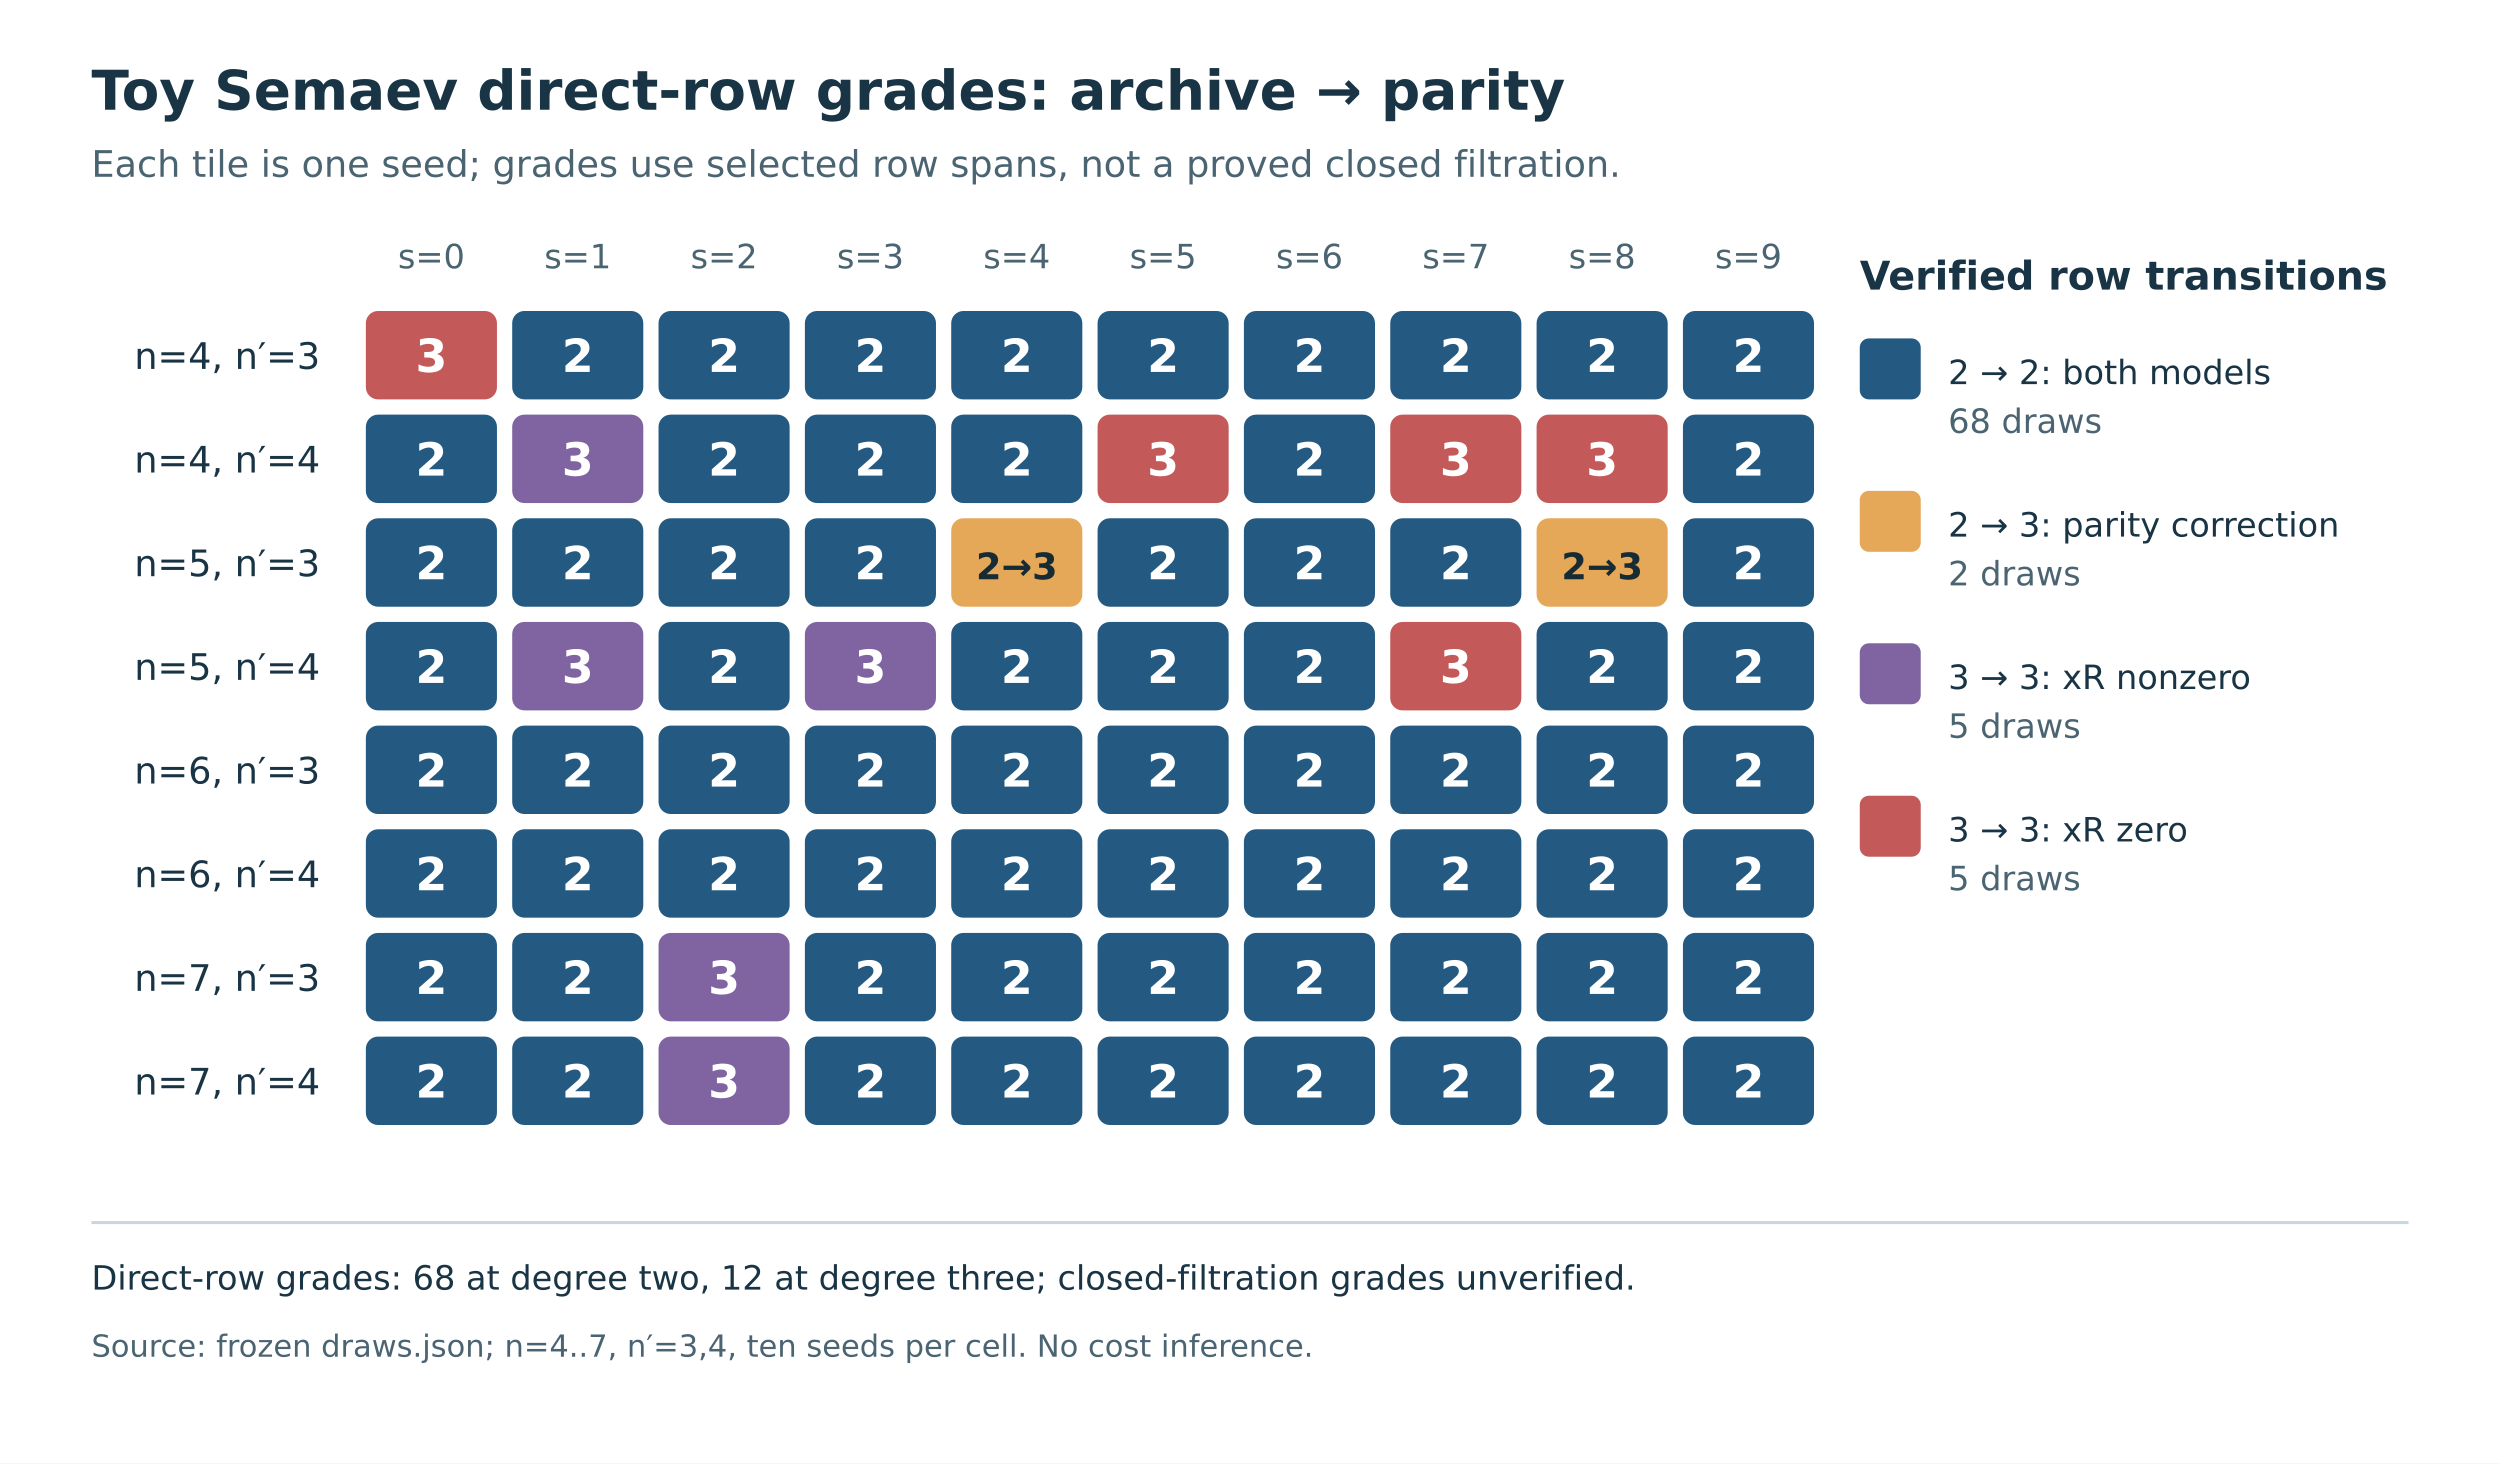
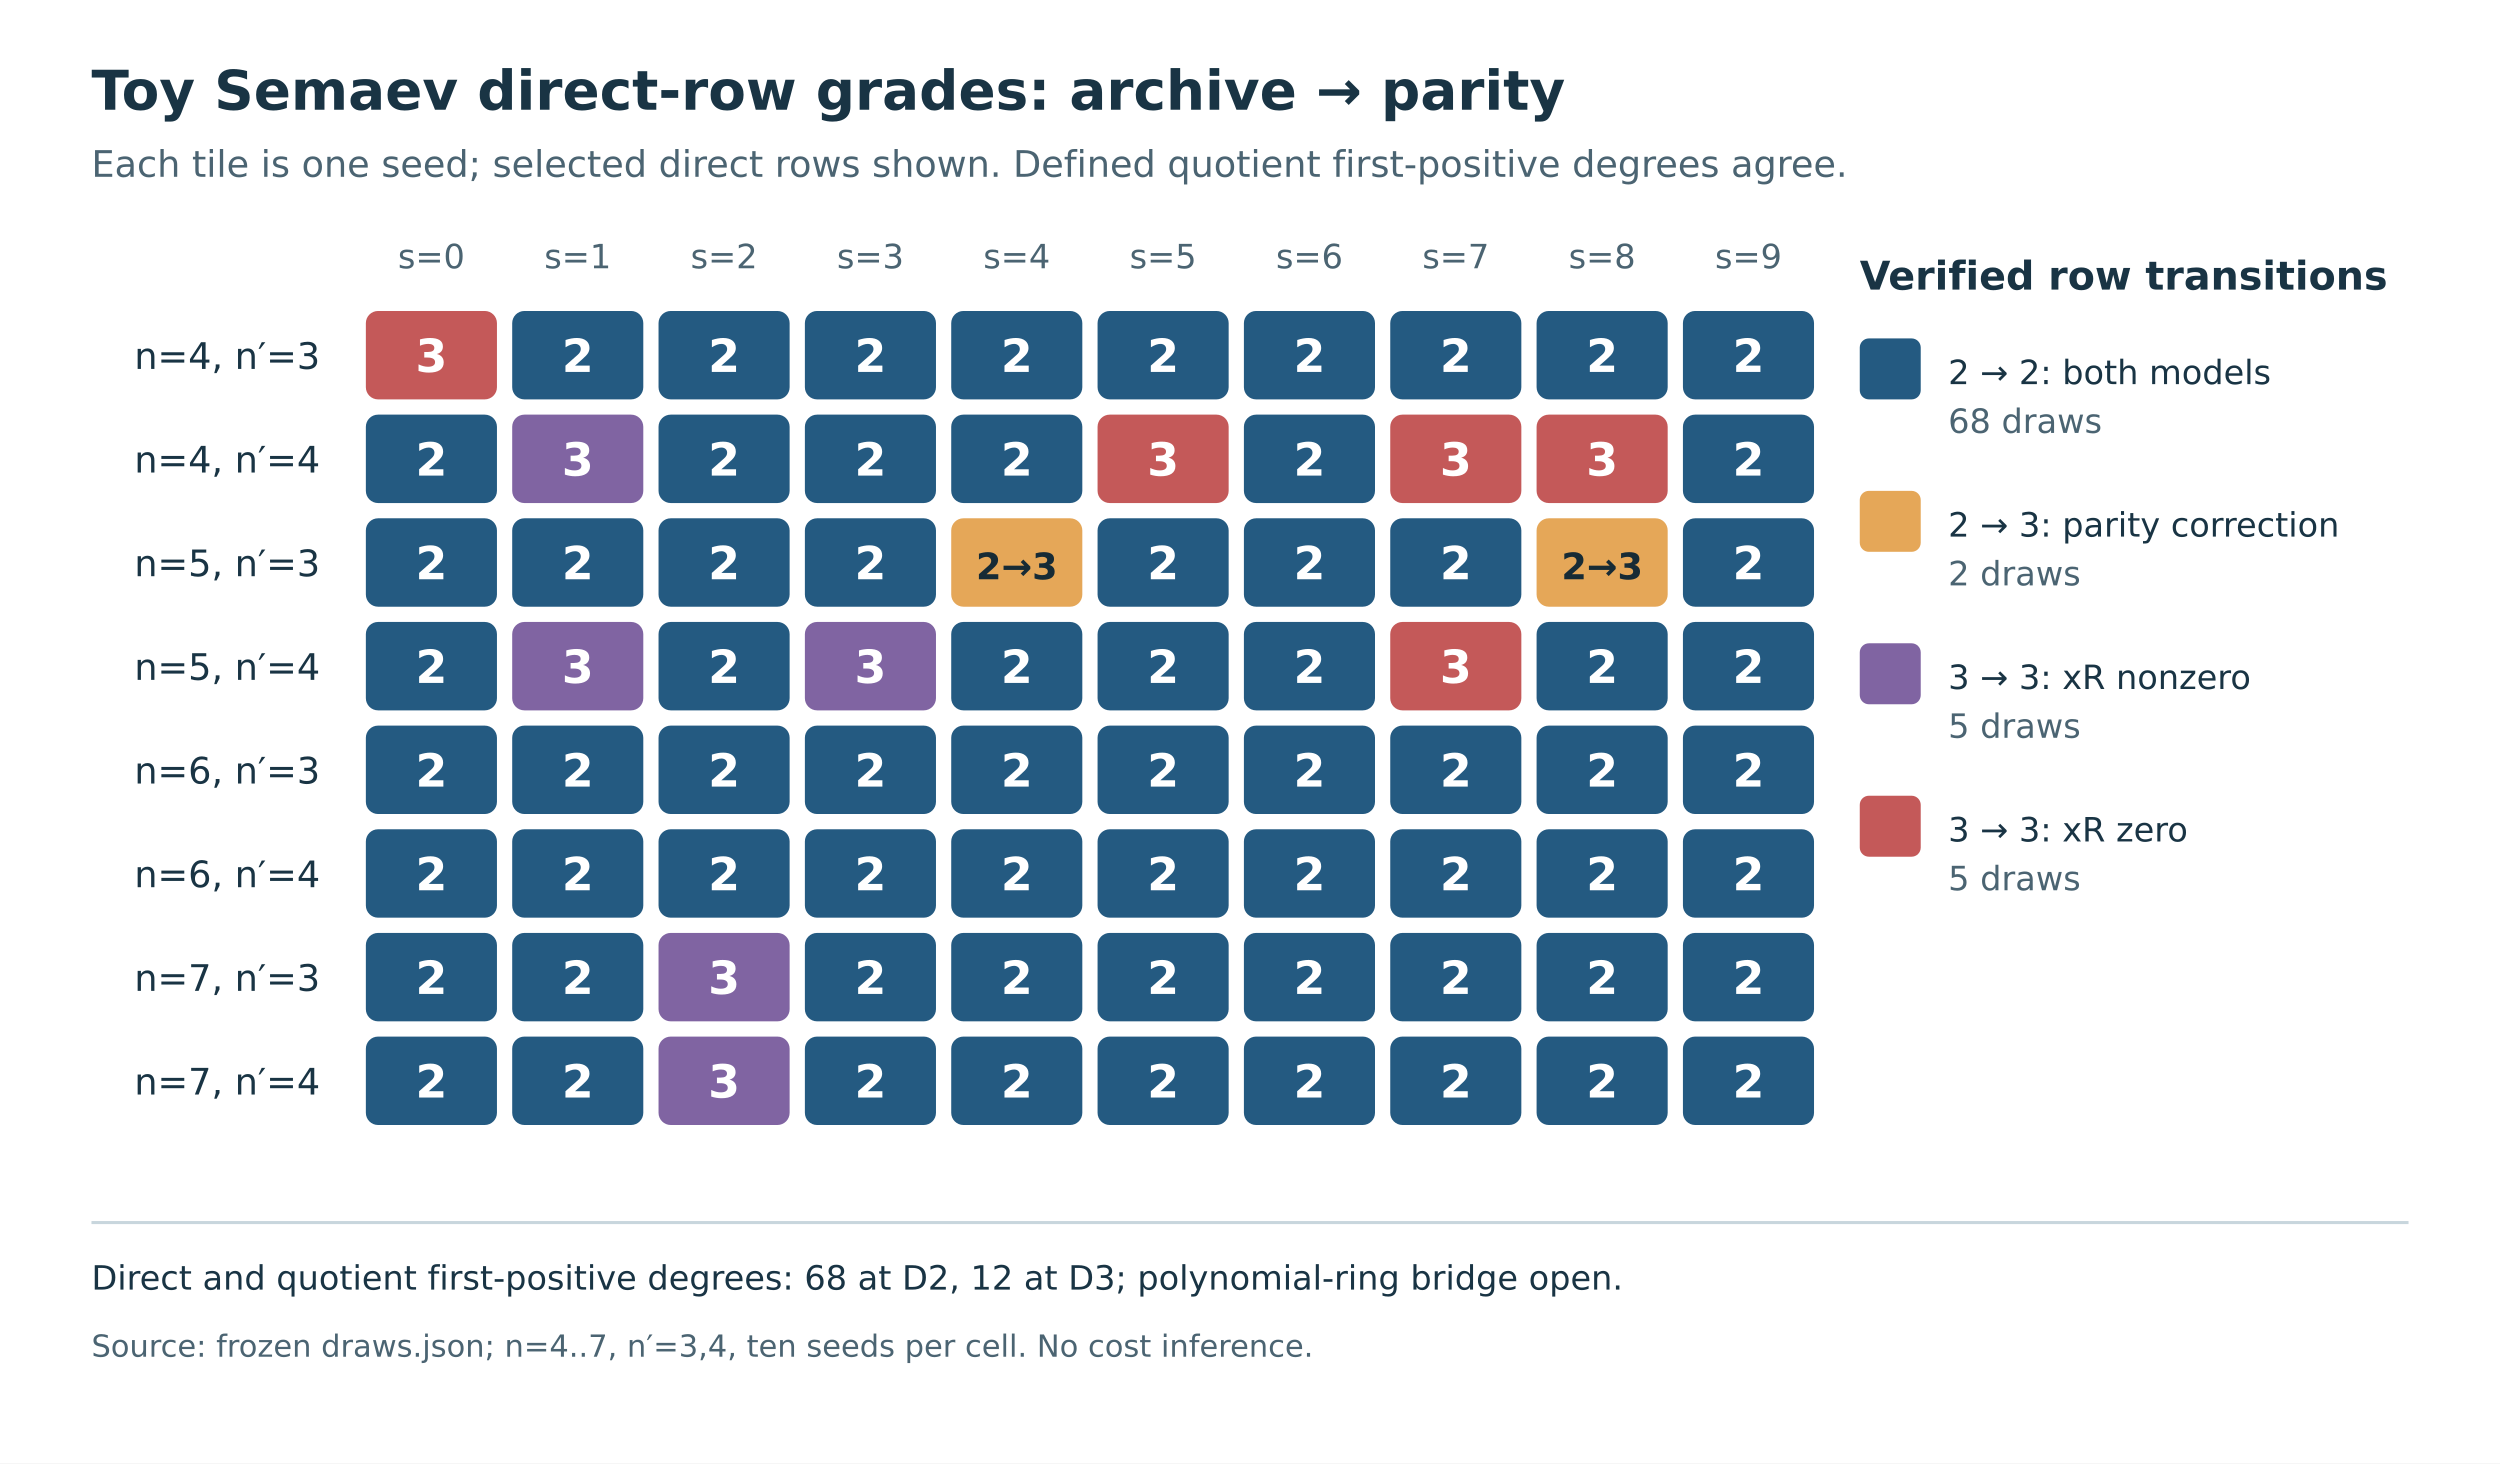
<svg xmlns="http://www.w3.org/2000/svg" width="820" height="480" viewBox="0 0 820 480" role="img" aria-labelledby="title desc">
  <rect width="820" height="480" fill="#ffffff" />
  <text x="30" y="36" font-family="DejaVu Sans, sans-serif" font-size="18" font-weight="700" fill="#193444">Toy Semaev direct-row grades: archive → parity</text>
-   <text x="30" y="58" font-family="DejaVu Sans, sans-serif" font-size="12" fill="#4b6472">Each tile is one seed; grades use selected row spans, not a proved closed filtration.</text>
+   <text x="30" y="58" font-family="DejaVu Sans, sans-serif" font-size="12" fill="#4b6472">Each tile is one seed; selected direct rows shown. Defined quotient first-positive degrees agree.</text>
  <text x="141.5" y="88" text-anchor="middle" font-family="DejaVu Sans, sans-serif" font-size="11" fill="#4b6472">s=0</text>
  <text x="189.5" y="88" text-anchor="middle" font-family="DejaVu Sans, sans-serif" font-size="11" fill="#4b6472">s=1</text>
  <text x="237.5" y="88" text-anchor="middle" font-family="DejaVu Sans, sans-serif" font-size="11" fill="#4b6472">s=2</text>
  <text x="285.5" y="88" text-anchor="middle" font-family="DejaVu Sans, sans-serif" font-size="11" fill="#4b6472">s=3</text>
  <text x="333.5" y="88" text-anchor="middle" font-family="DejaVu Sans, sans-serif" font-size="11" fill="#4b6472">s=4</text>
  <text x="381.5" y="88" text-anchor="middle" font-family="DejaVu Sans, sans-serif" font-size="11" fill="#4b6472">s=5</text>
  <text x="429.5" y="88" text-anchor="middle" font-family="DejaVu Sans, sans-serif" font-size="11" fill="#4b6472">s=6</text>
  <text x="477.5" y="88" text-anchor="middle" font-family="DejaVu Sans, sans-serif" font-size="11" fill="#4b6472">s=7</text>
  <text x="525.5" y="88" text-anchor="middle" font-family="DejaVu Sans, sans-serif" font-size="11" fill="#4b6472">s=8</text>
  <text x="573.5" y="88" text-anchor="middle" font-family="DejaVu Sans, sans-serif" font-size="11" fill="#4b6472">s=9</text>
  <text x="105" y="121" text-anchor="end" font-family="DejaVu Sans, sans-serif" font-size="12" fill="#193444">n=4, n′=3</text>
  <g>
    <rect x="120" y="102" width="43" height="29" rx="4" fill="#c45959" />
    <text x="141.5" y="122" text-anchor="middle" font-family="DejaVu Sans, sans-serif" font-size="15" font-weight="700" fill="#ffffff">3</text>
  </g>
  <g>
    <rect x="168" y="102" width="43" height="29" rx="4" fill="#245a81" />
    <text x="189.5" y="122" text-anchor="middle" font-family="DejaVu Sans, sans-serif" font-size="15" font-weight="700" fill="#ffffff">2</text>
  </g>
  <g>
    <rect x="216" y="102" width="43" height="29" rx="4" fill="#245a81" />
    <text x="237.5" y="122" text-anchor="middle" font-family="DejaVu Sans, sans-serif" font-size="15" font-weight="700" fill="#ffffff">2</text>
  </g>
  <g>
    <rect x="264" y="102" width="43" height="29" rx="4" fill="#245a81" />
    <text x="285.5" y="122" text-anchor="middle" font-family="DejaVu Sans, sans-serif" font-size="15" font-weight="700" fill="#ffffff">2</text>
  </g>
  <g>
    <rect x="312" y="102" width="43" height="29" rx="4" fill="#245a81" />
    <text x="333.5" y="122" text-anchor="middle" font-family="DejaVu Sans, sans-serif" font-size="15" font-weight="700" fill="#ffffff">2</text>
  </g>
  <g>
    <rect x="360" y="102" width="43" height="29" rx="4" fill="#245a81" />
    <text x="381.5" y="122" text-anchor="middle" font-family="DejaVu Sans, sans-serif" font-size="15" font-weight="700" fill="#ffffff">2</text>
  </g>
  <g>
    <rect x="408" y="102" width="43" height="29" rx="4" fill="#245a81" />
    <text x="429.5" y="122" text-anchor="middle" font-family="DejaVu Sans, sans-serif" font-size="15" font-weight="700" fill="#ffffff">2</text>
  </g>
  <g>
    <rect x="456" y="102" width="43" height="29" rx="4" fill="#245a81" />
    <text x="477.5" y="122" text-anchor="middle" font-family="DejaVu Sans, sans-serif" font-size="15" font-weight="700" fill="#ffffff">2</text>
  </g>
  <g>
    <rect x="504" y="102" width="43" height="29" rx="4" fill="#245a81" />
    <text x="525.5" y="122" text-anchor="middle" font-family="DejaVu Sans, sans-serif" font-size="15" font-weight="700" fill="#ffffff">2</text>
  </g>
  <g>
    <rect x="552" y="102" width="43" height="29" rx="4" fill="#245a81" />
    <text x="573.5" y="122" text-anchor="middle" font-family="DejaVu Sans, sans-serif" font-size="15" font-weight="700" fill="#ffffff">2</text>
  </g>
  <text x="105" y="155" text-anchor="end" font-family="DejaVu Sans, sans-serif" font-size="12" fill="#193444">n=4, n′=4</text>
  <g>
    <rect x="120" y="136" width="43" height="29" rx="4" fill="#245a81" />
    <text x="141.5" y="156" text-anchor="middle" font-family="DejaVu Sans, sans-serif" font-size="15" font-weight="700" fill="#ffffff">2</text>
  </g>
  <g>
    <rect x="168" y="136" width="43" height="29" rx="4" fill="#8064a2" />
    <text x="189.5" y="156" text-anchor="middle" font-family="DejaVu Sans, sans-serif" font-size="15" font-weight="700" fill="#ffffff">3</text>
  </g>
  <g>
    <rect x="216" y="136" width="43" height="29" rx="4" fill="#245a81" />
    <text x="237.5" y="156" text-anchor="middle" font-family="DejaVu Sans, sans-serif" font-size="15" font-weight="700" fill="#ffffff">2</text>
  </g>
  <g>
    <rect x="264" y="136" width="43" height="29" rx="4" fill="#245a81" />
    <text x="285.5" y="156" text-anchor="middle" font-family="DejaVu Sans, sans-serif" font-size="15" font-weight="700" fill="#ffffff">2</text>
  </g>
  <g>
    <rect x="312" y="136" width="43" height="29" rx="4" fill="#245a81" />
    <text x="333.5" y="156" text-anchor="middle" font-family="DejaVu Sans, sans-serif" font-size="15" font-weight="700" fill="#ffffff">2</text>
  </g>
  <g>
    <rect x="360" y="136" width="43" height="29" rx="4" fill="#c45959" />
    <text x="381.5" y="156" text-anchor="middle" font-family="DejaVu Sans, sans-serif" font-size="15" font-weight="700" fill="#ffffff">3</text>
  </g>
  <g>
    <rect x="408" y="136" width="43" height="29" rx="4" fill="#245a81" />
    <text x="429.5" y="156" text-anchor="middle" font-family="DejaVu Sans, sans-serif" font-size="15" font-weight="700" fill="#ffffff">2</text>
  </g>
  <g>
    <rect x="456" y="136" width="43" height="29" rx="4" fill="#c45959" />
    <text x="477.5" y="156" text-anchor="middle" font-family="DejaVu Sans, sans-serif" font-size="15" font-weight="700" fill="#ffffff">3</text>
  </g>
  <g>
    <rect x="504" y="136" width="43" height="29" rx="4" fill="#c45959" />
    <text x="525.5" y="156" text-anchor="middle" font-family="DejaVu Sans, sans-serif" font-size="15" font-weight="700" fill="#ffffff">3</text>
  </g>
  <g>
    <rect x="552" y="136" width="43" height="29" rx="4" fill="#245a81" />
    <text x="573.5" y="156" text-anchor="middle" font-family="DejaVu Sans, sans-serif" font-size="15" font-weight="700" fill="#ffffff">2</text>
  </g>
  <text x="105" y="189" text-anchor="end" font-family="DejaVu Sans, sans-serif" font-size="12" fill="#193444">n=5, n′=3</text>
  <g>
    <rect x="120" y="170" width="43" height="29" rx="4" fill="#245a81" />
    <text x="141.5" y="190" text-anchor="middle" font-family="DejaVu Sans, sans-serif" font-size="15" font-weight="700" fill="#ffffff">2</text>
  </g>
  <g>
    <rect x="168" y="170" width="43" height="29" rx="4" fill="#245a81" />
    <text x="189.5" y="190" text-anchor="middle" font-family="DejaVu Sans, sans-serif" font-size="15" font-weight="700" fill="#ffffff">2</text>
  </g>
  <g>
    <rect x="216" y="170" width="43" height="29" rx="4" fill="#245a81" />
    <text x="237.5" y="190" text-anchor="middle" font-family="DejaVu Sans, sans-serif" font-size="15" font-weight="700" fill="#ffffff">2</text>
  </g>
  <g>
    <rect x="264" y="170" width="43" height="29" rx="4" fill="#245a81" />
    <text x="285.5" y="190" text-anchor="middle" font-family="DejaVu Sans, sans-serif" font-size="15" font-weight="700" fill="#ffffff">2</text>
  </g>
  <g>
    <rect x="312" y="170" width="43" height="29" rx="4" fill="#e5a758" />
    <text x="333.5" y="190" text-anchor="middle" font-family="DejaVu Sans, sans-serif" font-size="12" font-weight="700" fill="#172b35">2→3</text>
  </g>
  <g>
    <rect x="360" y="170" width="43" height="29" rx="4" fill="#245a81" />
    <text x="381.5" y="190" text-anchor="middle" font-family="DejaVu Sans, sans-serif" font-size="15" font-weight="700" fill="#ffffff">2</text>
  </g>
  <g>
    <rect x="408" y="170" width="43" height="29" rx="4" fill="#245a81" />
    <text x="429.5" y="190" text-anchor="middle" font-family="DejaVu Sans, sans-serif" font-size="15" font-weight="700" fill="#ffffff">2</text>
  </g>
  <g>
    <rect x="456" y="170" width="43" height="29" rx="4" fill="#245a81" />
    <text x="477.5" y="190" text-anchor="middle" font-family="DejaVu Sans, sans-serif" font-size="15" font-weight="700" fill="#ffffff">2</text>
  </g>
  <g>
    <rect x="504" y="170" width="43" height="29" rx="4" fill="#e5a758" />
    <text x="525.5" y="190" text-anchor="middle" font-family="DejaVu Sans, sans-serif" font-size="12" font-weight="700" fill="#172b35">2→3</text>
  </g>
  <g>
    <rect x="552" y="170" width="43" height="29" rx="4" fill="#245a81" />
    <text x="573.5" y="190" text-anchor="middle" font-family="DejaVu Sans, sans-serif" font-size="15" font-weight="700" fill="#ffffff">2</text>
  </g>
  <text x="105" y="223" text-anchor="end" font-family="DejaVu Sans, sans-serif" font-size="12" fill="#193444">n=5, n′=4</text>
  <g>
    <rect x="120" y="204" width="43" height="29" rx="4" fill="#245a81" />
    <text x="141.5" y="224" text-anchor="middle" font-family="DejaVu Sans, sans-serif" font-size="15" font-weight="700" fill="#ffffff">2</text>
  </g>
  <g>
    <rect x="168" y="204" width="43" height="29" rx="4" fill="#8064a2" />
    <text x="189.5" y="224" text-anchor="middle" font-family="DejaVu Sans, sans-serif" font-size="15" font-weight="700" fill="#ffffff">3</text>
  </g>
  <g>
    <rect x="216" y="204" width="43" height="29" rx="4" fill="#245a81" />
    <text x="237.5" y="224" text-anchor="middle" font-family="DejaVu Sans, sans-serif" font-size="15" font-weight="700" fill="#ffffff">2</text>
  </g>
  <g>
    <rect x="264" y="204" width="43" height="29" rx="4" fill="#8064a2" />
    <text x="285.5" y="224" text-anchor="middle" font-family="DejaVu Sans, sans-serif" font-size="15" font-weight="700" fill="#ffffff">3</text>
  </g>
  <g>
    <rect x="312" y="204" width="43" height="29" rx="4" fill="#245a81" />
    <text x="333.5" y="224" text-anchor="middle" font-family="DejaVu Sans, sans-serif" font-size="15" font-weight="700" fill="#ffffff">2</text>
  </g>
  <g>
    <rect x="360" y="204" width="43" height="29" rx="4" fill="#245a81" />
    <text x="381.5" y="224" text-anchor="middle" font-family="DejaVu Sans, sans-serif" font-size="15" font-weight="700" fill="#ffffff">2</text>
  </g>
  <g>
    <rect x="408" y="204" width="43" height="29" rx="4" fill="#245a81" />
    <text x="429.5" y="224" text-anchor="middle" font-family="DejaVu Sans, sans-serif" font-size="15" font-weight="700" fill="#ffffff">2</text>
  </g>
  <g>
    <rect x="456" y="204" width="43" height="29" rx="4" fill="#c45959" />
    <text x="477.5" y="224" text-anchor="middle" font-family="DejaVu Sans, sans-serif" font-size="15" font-weight="700" fill="#ffffff">3</text>
  </g>
  <g>
    <rect x="504" y="204" width="43" height="29" rx="4" fill="#245a81" />
    <text x="525.5" y="224" text-anchor="middle" font-family="DejaVu Sans, sans-serif" font-size="15" font-weight="700" fill="#ffffff">2</text>
  </g>
  <g>
    <rect x="552" y="204" width="43" height="29" rx="4" fill="#245a81" />
    <text x="573.5" y="224" text-anchor="middle" font-family="DejaVu Sans, sans-serif" font-size="15" font-weight="700" fill="#ffffff">2</text>
  </g>
  <text x="105" y="257" text-anchor="end" font-family="DejaVu Sans, sans-serif" font-size="12" fill="#193444">n=6, n′=3</text>
  <g>
    <rect x="120" y="238" width="43" height="29" rx="4" fill="#245a81" />
    <text x="141.5" y="258" text-anchor="middle" font-family="DejaVu Sans, sans-serif" font-size="15" font-weight="700" fill="#ffffff">2</text>
  </g>
  <g>
    <rect x="168" y="238" width="43" height="29" rx="4" fill="#245a81" />
    <text x="189.5" y="258" text-anchor="middle" font-family="DejaVu Sans, sans-serif" font-size="15" font-weight="700" fill="#ffffff">2</text>
  </g>
  <g>
    <rect x="216" y="238" width="43" height="29" rx="4" fill="#245a81" />
    <text x="237.5" y="258" text-anchor="middle" font-family="DejaVu Sans, sans-serif" font-size="15" font-weight="700" fill="#ffffff">2</text>
  </g>
  <g>
    <rect x="264" y="238" width="43" height="29" rx="4" fill="#245a81" />
    <text x="285.5" y="258" text-anchor="middle" font-family="DejaVu Sans, sans-serif" font-size="15" font-weight="700" fill="#ffffff">2</text>
  </g>
  <g>
    <rect x="312" y="238" width="43" height="29" rx="4" fill="#245a81" />
    <text x="333.5" y="258" text-anchor="middle" font-family="DejaVu Sans, sans-serif" font-size="15" font-weight="700" fill="#ffffff">2</text>
  </g>
  <g>
    <rect x="360" y="238" width="43" height="29" rx="4" fill="#245a81" />
    <text x="381.5" y="258" text-anchor="middle" font-family="DejaVu Sans, sans-serif" font-size="15" font-weight="700" fill="#ffffff">2</text>
  </g>
  <g>
    <rect x="408" y="238" width="43" height="29" rx="4" fill="#245a81" />
    <text x="429.5" y="258" text-anchor="middle" font-family="DejaVu Sans, sans-serif" font-size="15" font-weight="700" fill="#ffffff">2</text>
  </g>
  <g>
    <rect x="456" y="238" width="43" height="29" rx="4" fill="#245a81" />
    <text x="477.5" y="258" text-anchor="middle" font-family="DejaVu Sans, sans-serif" font-size="15" font-weight="700" fill="#ffffff">2</text>
  </g>
  <g>
    <rect x="504" y="238" width="43" height="29" rx="4" fill="#245a81" />
    <text x="525.5" y="258" text-anchor="middle" font-family="DejaVu Sans, sans-serif" font-size="15" font-weight="700" fill="#ffffff">2</text>
  </g>
  <g>
    <rect x="552" y="238" width="43" height="29" rx="4" fill="#245a81" />
    <text x="573.5" y="258" text-anchor="middle" font-family="DejaVu Sans, sans-serif" font-size="15" font-weight="700" fill="#ffffff">2</text>
  </g>
  <text x="105" y="291" text-anchor="end" font-family="DejaVu Sans, sans-serif" font-size="12" fill="#193444">n=6, n′=4</text>
  <g>
    <rect x="120" y="272" width="43" height="29" rx="4" fill="#245a81" />
    <text x="141.5" y="292" text-anchor="middle" font-family="DejaVu Sans, sans-serif" font-size="15" font-weight="700" fill="#ffffff">2</text>
  </g>
  <g>
    <rect x="168" y="272" width="43" height="29" rx="4" fill="#245a81" />
    <text x="189.5" y="292" text-anchor="middle" font-family="DejaVu Sans, sans-serif" font-size="15" font-weight="700" fill="#ffffff">2</text>
  </g>
  <g>
    <rect x="216" y="272" width="43" height="29" rx="4" fill="#245a81" />
    <text x="237.5" y="292" text-anchor="middle" font-family="DejaVu Sans, sans-serif" font-size="15" font-weight="700" fill="#ffffff">2</text>
  </g>
  <g>
    <rect x="264" y="272" width="43" height="29" rx="4" fill="#245a81" />
    <text x="285.5" y="292" text-anchor="middle" font-family="DejaVu Sans, sans-serif" font-size="15" font-weight="700" fill="#ffffff">2</text>
  </g>
  <g>
    <rect x="312" y="272" width="43" height="29" rx="4" fill="#245a81" />
    <text x="333.5" y="292" text-anchor="middle" font-family="DejaVu Sans, sans-serif" font-size="15" font-weight="700" fill="#ffffff">2</text>
  </g>
  <g>
    <rect x="360" y="272" width="43" height="29" rx="4" fill="#245a81" />
    <text x="381.5" y="292" text-anchor="middle" font-family="DejaVu Sans, sans-serif" font-size="15" font-weight="700" fill="#ffffff">2</text>
  </g>
  <g>
    <rect x="408" y="272" width="43" height="29" rx="4" fill="#245a81" />
    <text x="429.5" y="292" text-anchor="middle" font-family="DejaVu Sans, sans-serif" font-size="15" font-weight="700" fill="#ffffff">2</text>
  </g>
  <g>
    <rect x="456" y="272" width="43" height="29" rx="4" fill="#245a81" />
    <text x="477.5" y="292" text-anchor="middle" font-family="DejaVu Sans, sans-serif" font-size="15" font-weight="700" fill="#ffffff">2</text>
  </g>
  <g>
    <rect x="504" y="272" width="43" height="29" rx="4" fill="#245a81" />
    <text x="525.5" y="292" text-anchor="middle" font-family="DejaVu Sans, sans-serif" font-size="15" font-weight="700" fill="#ffffff">2</text>
  </g>
  <g>
    <rect x="552" y="272" width="43" height="29" rx="4" fill="#245a81" />
    <text x="573.5" y="292" text-anchor="middle" font-family="DejaVu Sans, sans-serif" font-size="15" font-weight="700" fill="#ffffff">2</text>
  </g>
  <text x="105" y="325" text-anchor="end" font-family="DejaVu Sans, sans-serif" font-size="12" fill="#193444">n=7, n′=3</text>
  <g>
    <rect x="120" y="306" width="43" height="29" rx="4" fill="#245a81" />
    <text x="141.5" y="326" text-anchor="middle" font-family="DejaVu Sans, sans-serif" font-size="15" font-weight="700" fill="#ffffff">2</text>
  </g>
  <g>
    <rect x="168" y="306" width="43" height="29" rx="4" fill="#245a81" />
    <text x="189.5" y="326" text-anchor="middle" font-family="DejaVu Sans, sans-serif" font-size="15" font-weight="700" fill="#ffffff">2</text>
  </g>
  <g>
    <rect x="216" y="306" width="43" height="29" rx="4" fill="#8064a2" />
    <text x="237.5" y="326" text-anchor="middle" font-family="DejaVu Sans, sans-serif" font-size="15" font-weight="700" fill="#ffffff">3</text>
  </g>
  <g>
    <rect x="264" y="306" width="43" height="29" rx="4" fill="#245a81" />
    <text x="285.5" y="326" text-anchor="middle" font-family="DejaVu Sans, sans-serif" font-size="15" font-weight="700" fill="#ffffff">2</text>
  </g>
  <g>
    <rect x="312" y="306" width="43" height="29" rx="4" fill="#245a81" />
    <text x="333.5" y="326" text-anchor="middle" font-family="DejaVu Sans, sans-serif" font-size="15" font-weight="700" fill="#ffffff">2</text>
  </g>
  <g>
    <rect x="360" y="306" width="43" height="29" rx="4" fill="#245a81" />
    <text x="381.5" y="326" text-anchor="middle" font-family="DejaVu Sans, sans-serif" font-size="15" font-weight="700" fill="#ffffff">2</text>
  </g>
  <g>
    <rect x="408" y="306" width="43" height="29" rx="4" fill="#245a81" />
    <text x="429.5" y="326" text-anchor="middle" font-family="DejaVu Sans, sans-serif" font-size="15" font-weight="700" fill="#ffffff">2</text>
  </g>
  <g>
    <rect x="456" y="306" width="43" height="29" rx="4" fill="#245a81" />
    <text x="477.5" y="326" text-anchor="middle" font-family="DejaVu Sans, sans-serif" font-size="15" font-weight="700" fill="#ffffff">2</text>
  </g>
  <g>
    <rect x="504" y="306" width="43" height="29" rx="4" fill="#245a81" />
    <text x="525.5" y="326" text-anchor="middle" font-family="DejaVu Sans, sans-serif" font-size="15" font-weight="700" fill="#ffffff">2</text>
  </g>
  <g>
    <rect x="552" y="306" width="43" height="29" rx="4" fill="#245a81" />
    <text x="573.5" y="326" text-anchor="middle" font-family="DejaVu Sans, sans-serif" font-size="15" font-weight="700" fill="#ffffff">2</text>
  </g>
  <text x="105" y="359" text-anchor="end" font-family="DejaVu Sans, sans-serif" font-size="12" fill="#193444">n=7, n′=4</text>
  <g>
    <rect x="120" y="340" width="43" height="29" rx="4" fill="#245a81" />
    <text x="141.5" y="360" text-anchor="middle" font-family="DejaVu Sans, sans-serif" font-size="15" font-weight="700" fill="#ffffff">2</text>
  </g>
  <g>
    <rect x="168" y="340" width="43" height="29" rx="4" fill="#245a81" />
    <text x="189.5" y="360" text-anchor="middle" font-family="DejaVu Sans, sans-serif" font-size="15" font-weight="700" fill="#ffffff">2</text>
  </g>
  <g>
    <rect x="216" y="340" width="43" height="29" rx="4" fill="#8064a2" />
    <text x="237.5" y="360" text-anchor="middle" font-family="DejaVu Sans, sans-serif" font-size="15" font-weight="700" fill="#ffffff">3</text>
  </g>
  <g>
    <rect x="264" y="340" width="43" height="29" rx="4" fill="#245a81" />
    <text x="285.5" y="360" text-anchor="middle" font-family="DejaVu Sans, sans-serif" font-size="15" font-weight="700" fill="#ffffff">2</text>
  </g>
  <g>
    <rect x="312" y="340" width="43" height="29" rx="4" fill="#245a81" />
    <text x="333.5" y="360" text-anchor="middle" font-family="DejaVu Sans, sans-serif" font-size="15" font-weight="700" fill="#ffffff">2</text>
  </g>
  <g>
    <rect x="360" y="340" width="43" height="29" rx="4" fill="#245a81" />
    <text x="381.5" y="360" text-anchor="middle" font-family="DejaVu Sans, sans-serif" font-size="15" font-weight="700" fill="#ffffff">2</text>
  </g>
  <g>
    <rect x="408" y="340" width="43" height="29" rx="4" fill="#245a81" />
    <text x="429.5" y="360" text-anchor="middle" font-family="DejaVu Sans, sans-serif" font-size="15" font-weight="700" fill="#ffffff">2</text>
  </g>
  <g>
    <rect x="456" y="340" width="43" height="29" rx="4" fill="#245a81" />
    <text x="477.5" y="360" text-anchor="middle" font-family="DejaVu Sans, sans-serif" font-size="15" font-weight="700" fill="#ffffff">2</text>
  </g>
  <g>
    <rect x="504" y="340" width="43" height="29" rx="4" fill="#245a81" />
    <text x="525.5" y="360" text-anchor="middle" font-family="DejaVu Sans, sans-serif" font-size="15" font-weight="700" fill="#ffffff">2</text>
  </g>
  <g>
    <rect x="552" y="340" width="43" height="29" rx="4" fill="#245a81" />
    <text x="573.5" y="360" text-anchor="middle" font-family="DejaVu Sans, sans-serif" font-size="15" font-weight="700" fill="#ffffff">2</text>
  </g>
  <text x="610" y="95" font-family="DejaVu Sans, sans-serif" font-size="13" font-weight="700" fill="#193444">Verified row transitions</text>
  <rect x="610" y="111" width="20" height="20" rx="3" fill="#245a81" />
  <text x="639" y="126" font-family="DejaVu Sans, sans-serif" font-size="11" fill="#193444">2 → 2: both models</text>
  <text x="639" y="142" font-family="DejaVu Sans, sans-serif" font-size="11" fill="#4b6472">68 draws</text>
  <rect x="610" y="161" width="20" height="20" rx="3" fill="#e5a758" />
  <text x="639" y="176" font-family="DejaVu Sans, sans-serif" font-size="11" fill="#193444">2 → 3: parity correction</text>
  <text x="639" y="192" font-family="DejaVu Sans, sans-serif" font-size="11" fill="#4b6472">2 draws</text>
  <rect x="610" y="211" width="20" height="20" rx="3" fill="#8064a2" />
  <text x="639" y="226" font-family="DejaVu Sans, sans-serif" font-size="11" fill="#193444">3 → 3: xR nonzero</text>
  <text x="639" y="242" font-family="DejaVu Sans, sans-serif" font-size="11" fill="#4b6472">5 draws</text>
  <rect x="610" y="261" width="20" height="20" rx="3" fill="#c45959" />
  <text x="639" y="276" font-family="DejaVu Sans, sans-serif" font-size="11" fill="#193444">3 → 3: xR zero</text>
  <text x="639" y="292" font-family="DejaVu Sans, sans-serif" font-size="11" fill="#4b6472">5 draws</text>
  <line x1="30" y1="401" x2="790" y2="401" stroke="#c8d6dd" />
-   <text x="30" y="423" font-family="DejaVu Sans, sans-serif" font-size="11" fill="#193444">Direct-row grades: 68 at degree two, 12 at degree three; closed-filtration grades unverified.</text>
+   <text x="30" y="423" font-family="DejaVu Sans, sans-serif" font-size="11" fill="#193444">Direct and quotient first-positive degrees: 68 at D2, 12 at D3; polynomial-ring bridge open.</text>
  <text x="30" y="445" font-family="DejaVu Sans, sans-serif" font-size="10" fill="#4b6472">Source: frozen draws.json; n=4..7, n′=3,4, ten seeds per cell. No cost inference.</text>
</svg>
